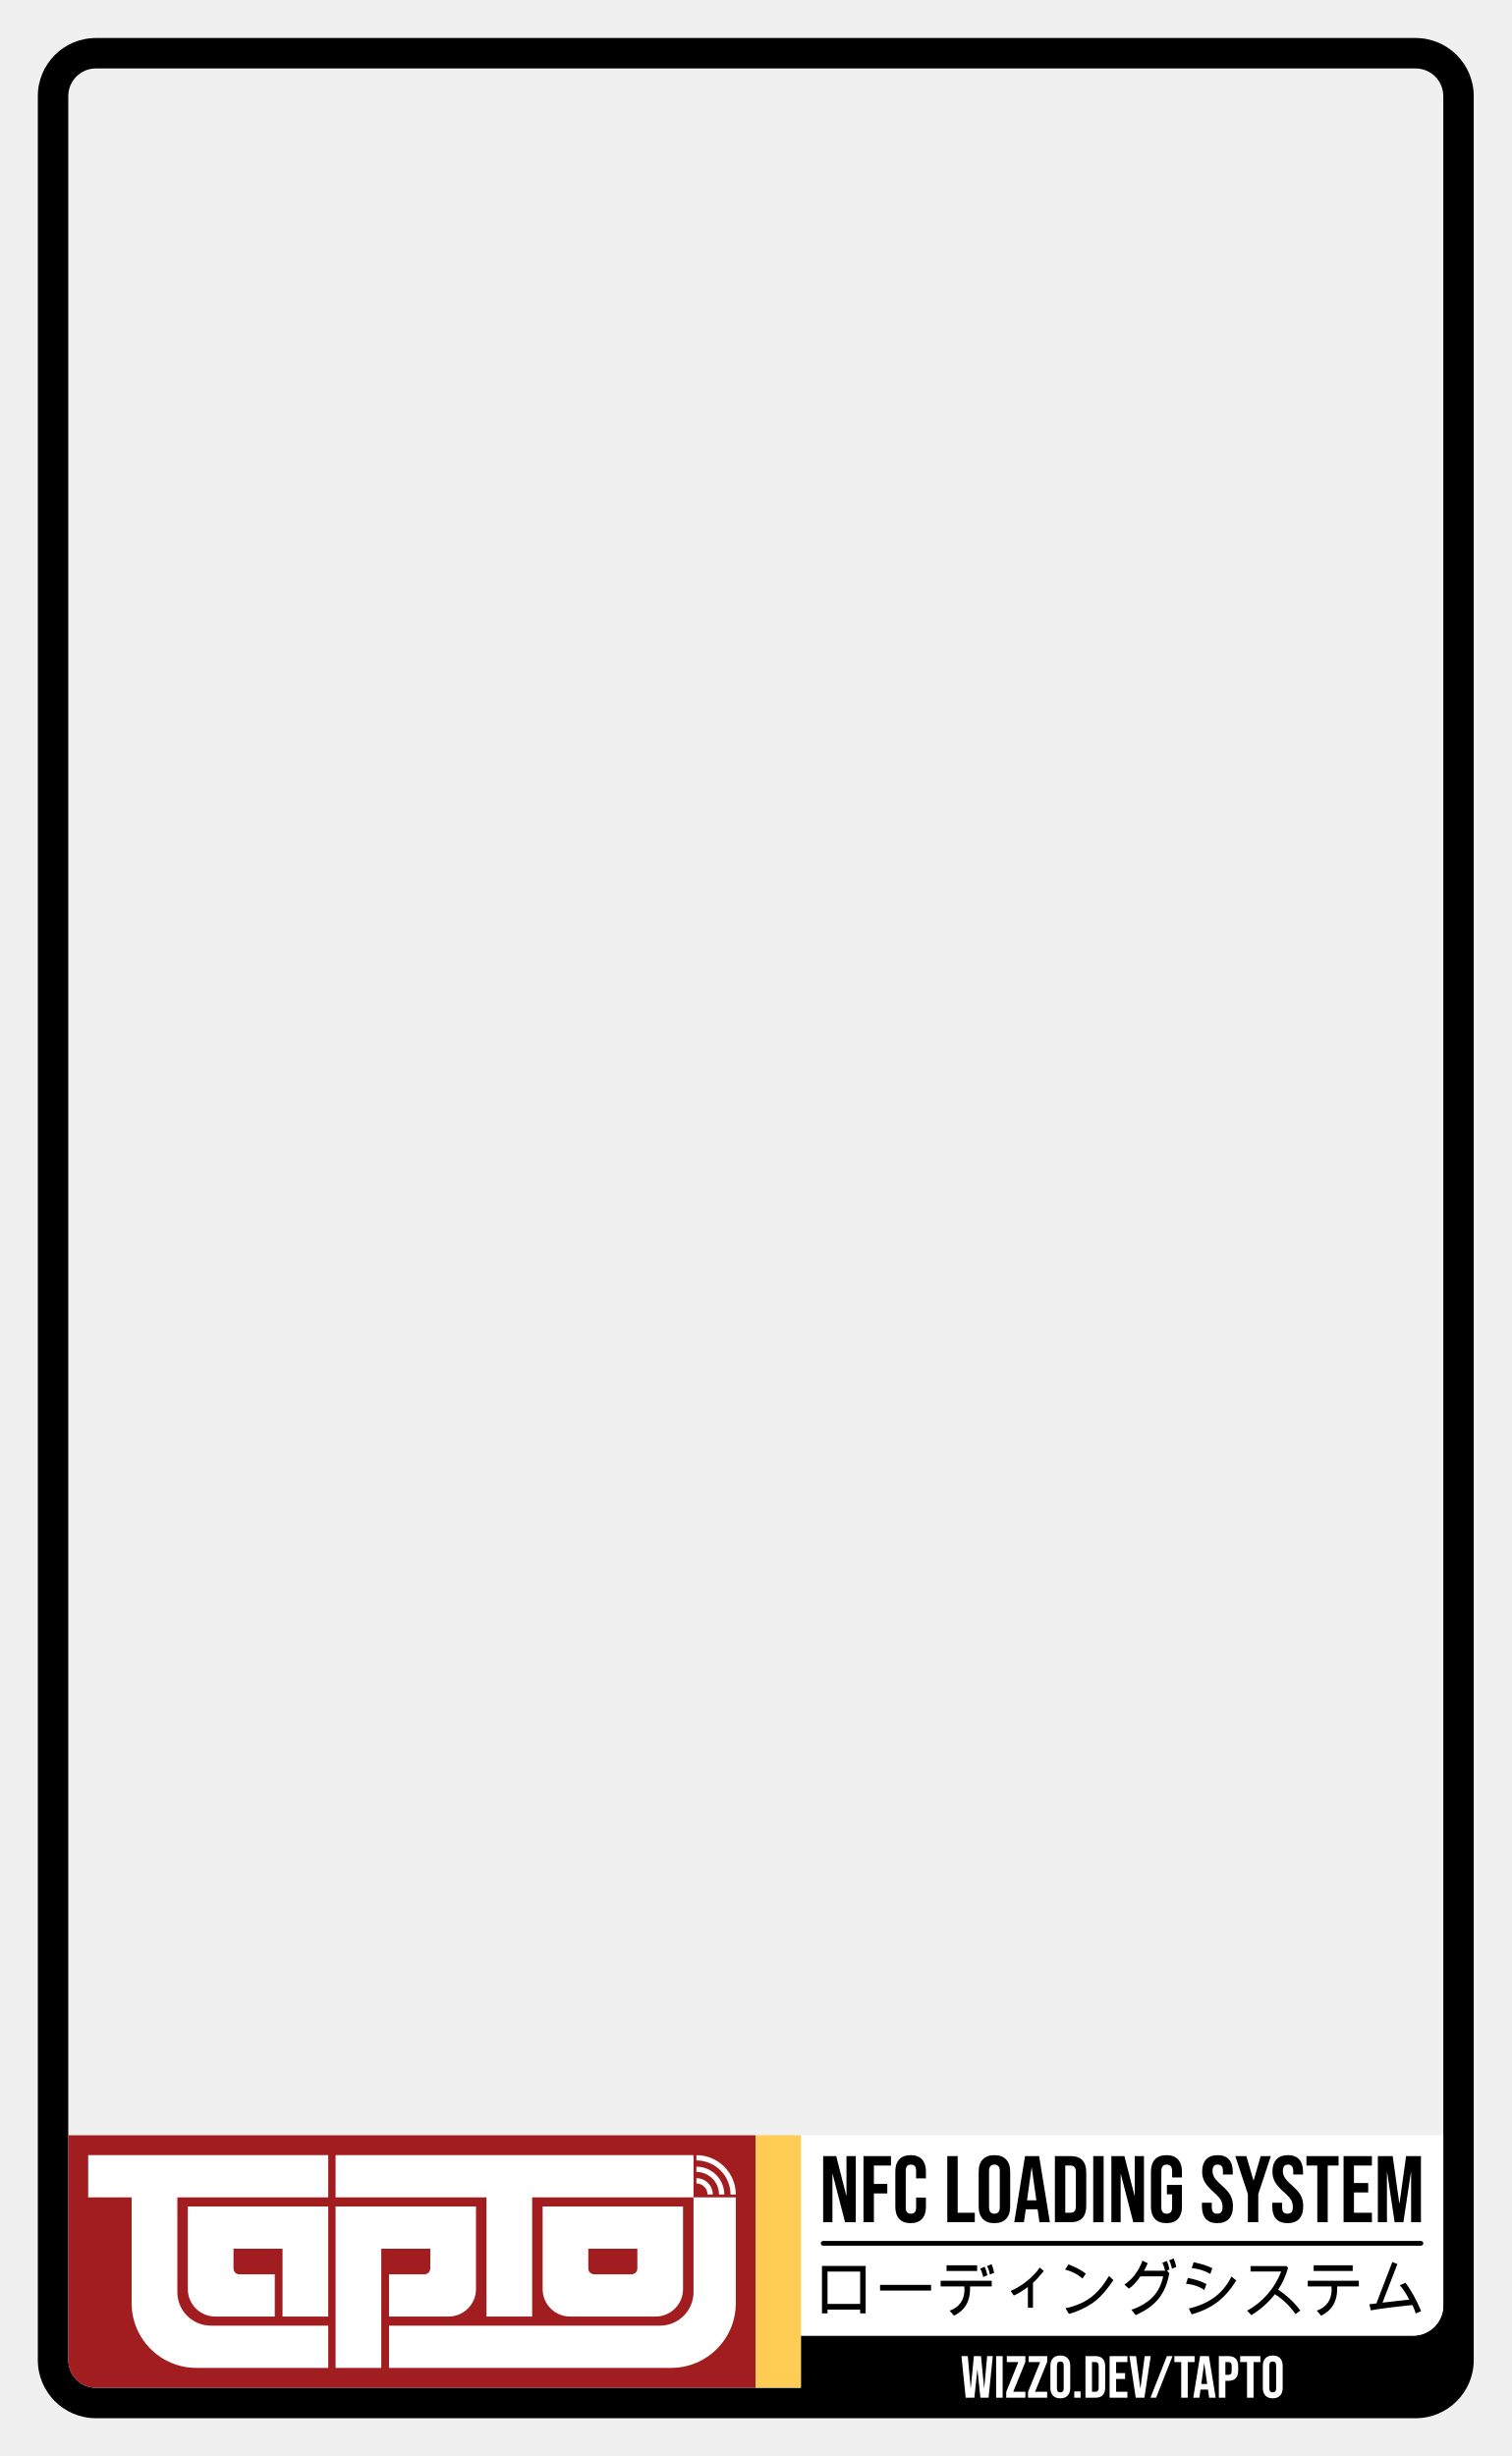
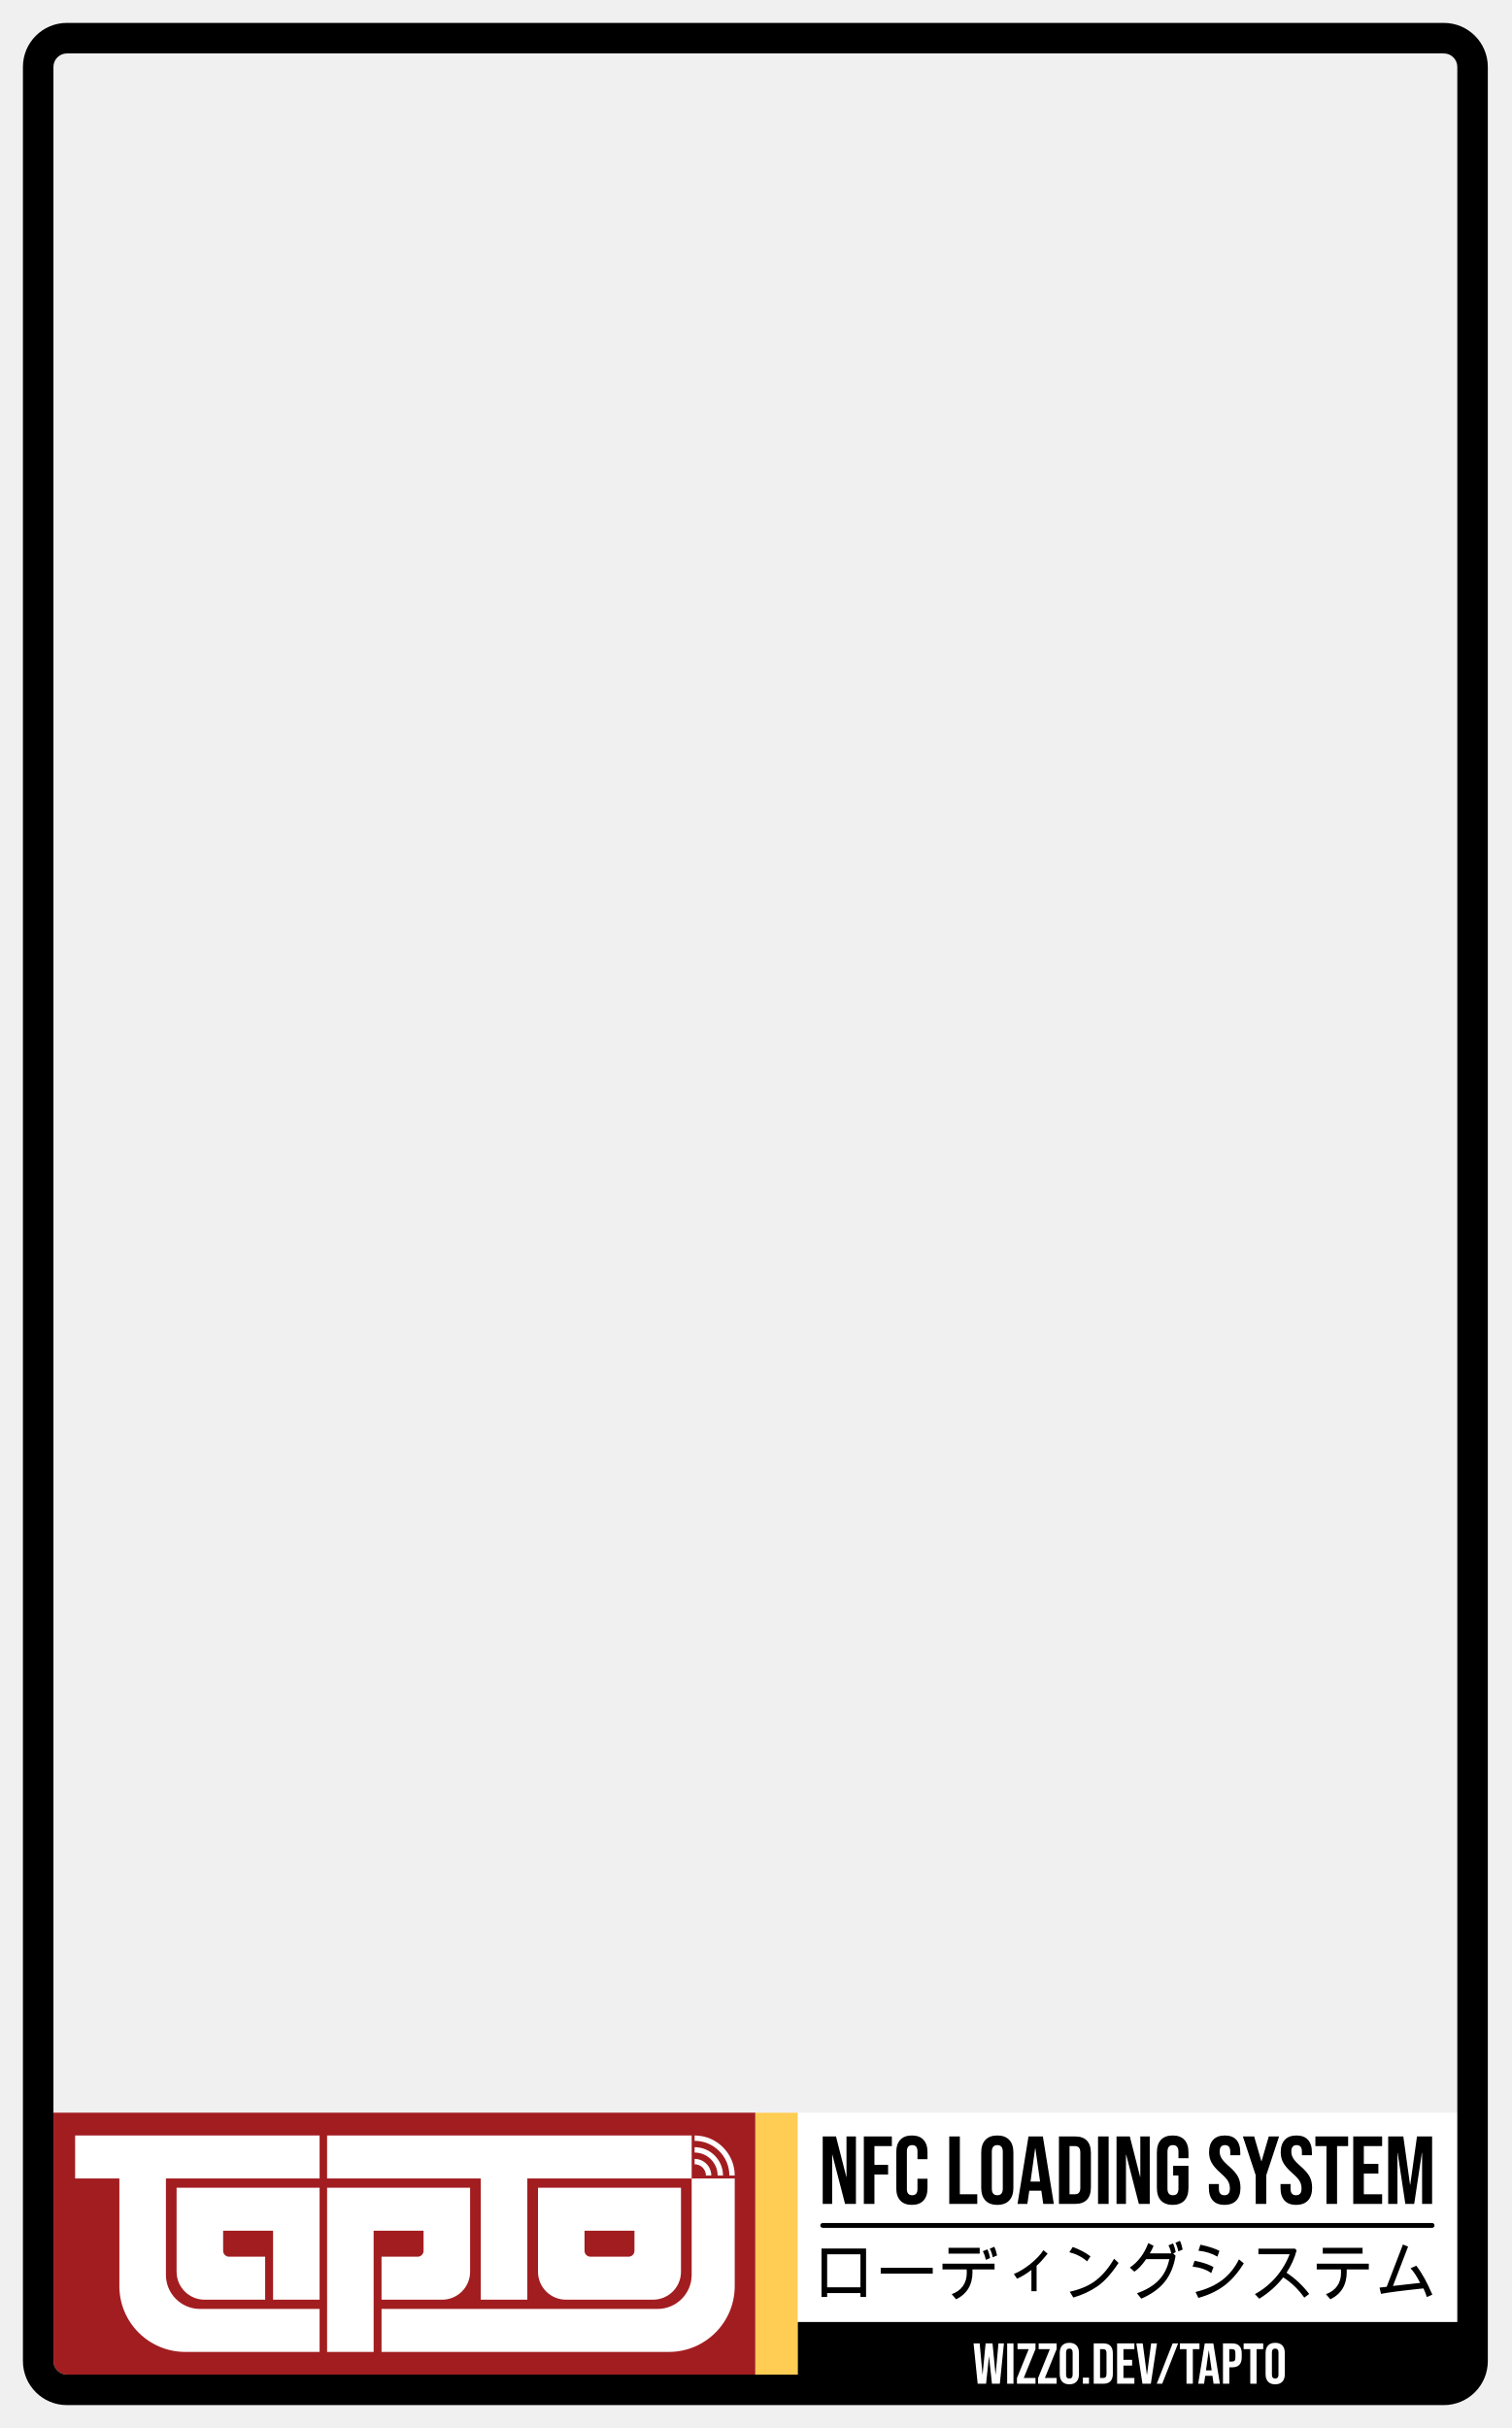
- <svg xmlns="http://www.w3.org/2000/svg" width="600" height="975" viewBox="0 0 600 975" version="1.1" xml:space="preserve" style="fill-rule:evenodd;clip-rule:evenodd;stroke-linejoin:round;stroke-miterlimit:2;">
-   <g id="Frame" transform="matrix(12.2417,0,0,0.694491,-3783.03,310.012)">
-     <path d="M356.817,-391.46L356.817,902.723C356.817,921.045 355.973,935.92 354.934,935.92L312.138,935.92C311.098,935.92 310.255,921.045 310.255,902.723L310.255,-391.46C310.255,-409.782 311.098,-424.657 312.138,-424.657L354.934,-424.657C355.973,-424.657 356.817,-409.782 356.817,-391.46ZM355.83,871.529L355.83,-391.46C355.83,-400.179 355.428,-407.258 354.934,-407.258L312.138,-407.258C311.643,-407.258 311.242,-400.179 311.242,-391.46L311.242,902.723C311.242,911.442 311.643,918.521 312.138,918.521L335,918.521L335,888.71L354.855,888.71C355.393,888.71 355.83,881.011 355.83,871.529Z" />
+ <svg xmlns="http://www.w3.org/2000/svg" width="619" height="994" viewBox="0 0 198.048 318.048" version="1.1" xml:space="preserve" style="clip-rule:evenodd;fill-rule:evenodd;stroke-linejoin:round;stroke-miterlimit:2" id="svg1">
+   <defs id="defs1" />
+   <g id="Background" transform="scale(0.32)">
+     <path id="Sticker-Rounded" d="m 618.45,24.756 v 944.388 c 0,13.663 -11.085,24.756 -24.738,24.756 H 24.738 C 11.085,993.9 0,982.807 0,969.144 V 24.756 C 0,11.093 11.085,0 24.738,0 h 568.974 c 13.653,0 24.738,11.093 24.738,24.756 z" style="fill:transparent" />
  </g>
-   <g id="Red-Band" transform="matrix(1,0,0,1.2121,-1.81899e-12,-29.4839)">
-     <path d="M27.1,797.821L27.1,723.664L300,723.664L300,806.37L38.055,806.37C32.204,806.37 27.417,802.583 27.1,797.821Z" style="fill:rgb(162,29,32);" />
-   </g>
-   <g id="White-Band" transform="matrix(12.1425,0,0,1.0185,-3749.8,-14.8984)">
-     <path d="M356,846.9L356,913.285C356,919.751 355.56,925 355.017,925L335,925L335,846.9L356,846.9Z" style="fill:white;" />
-   </g>
-   <g id="Logo" transform="matrix(0.124372,0,0,0.124297,-73.2547,656.578)">
-     <path d="M2802.55,1735.85L2287.5,1735.85L2287.5,2116.4L2141.68,2116.4L2141.68,1735.85L1660.1,1735.85L1660.1,1600.93L2802.55,1600.93L2802.55,1735.85ZM2802.55,1735.85L2937.47,1735.85L2937.47,2073.87C2937.47,2187.9 2845.02,2280.34 2730.99,2280.34L1830.71,2280.34L1830.71,2145.43L2695.54,2145.43C2754.64,2145.43 2802.55,2097.52 2802.55,2038.41L2802.55,1735.85ZM2811.76,1691.22L2811.76,1674.41C2840.56,1674.41 2863.99,1697.84 2863.99,1726.64L2847.18,1726.64C2847.18,1707.11 2831.29,1691.22 2811.76,1691.22ZM2883.92,1726.65C2883.92,1686.85 2851.55,1654.48 2811.76,1654.48L2811.76,1637.67C2860.82,1637.67 2900.73,1677.59 2900.73,1726.65L2883.92,1726.65ZM2920.66,1726.65C2920.66,1666.6 2871.8,1617.75 2811.76,1617.75L2811.76,1600.93C2881.07,1600.93 2937.47,1657.33 2937.47,1726.65L2920.66,1726.65ZM1636.61,1735.85L1155.02,1735.85L1155.02,2038.42C1155.02,2097.52 1202.93,2145.43 1262.03,2145.43L1636.61,2145.43L1636.61,2280.34L1215.67,2280.34C1101.64,2280.34 1009.2,2187.9 1009.2,2073.87L1009.2,1735.85L870.48,1735.85L870.48,1600.93L1636.61,1600.93L1636.61,1735.85ZM1188.48,1764.88L1636.61,1764.88L1636.61,2116.4L1490.79,2116.4L1490.79,1899.8L1334.3,1899.8L1334.3,1962.82C1334.3,1973.13 1342.65,1981.48 1352.96,1981.48L1465.99,1981.48L1465.99,2116.4L1276.24,2116.4C1227.77,2116.4 1188.48,2077.11 1188.48,2028.63L1188.48,1764.88ZM1660.1,1764.88L2108.23,1764.88L2108.23,2028.63C2108.23,2077.11 2068.93,2116.4 2020.46,2116.4L1830.71,2116.4L1830.71,1981.48L1943.74,1981.48C1954.05,1981.48 1962.41,1973.13 1962.41,1962.82L1962.41,1899.8L1805.92,1899.8L1805.92,2280.34L1660.1,2280.34L1660.1,1764.88ZM2769.09,1764.88L2769.09,2028.63C2769.09,2077.11 2729.8,2116.4 2681.33,2116.4L2408.73,2116.4C2360.26,2116.4 2320.96,2077.11 2320.96,2028.63L2320.96,1764.88L2769.09,1764.88ZM2623.27,1899.8L2466.78,1899.8L2466.78,1962.82C2466.78,1973.13 2475.14,1981.48 2485.45,1981.48L2604.61,1981.48C2614.92,1981.48 2623.27,1973.13 2623.27,1962.82L2623.27,1899.8Z" style="fill:white;" />
-   </g>
-   <g id="URL" transform="matrix(0.879269,0,0,0.879185,-314.272,392.729)">
-     <path d="M791.496,617.185L794.341,617.185L795.655,631.622L795.709,631.622L797.105,617.185L800.325,617.185L801.72,631.622L801.774,631.622L803.089,617.185L805.638,617.185L803.733,635.97L800.056,635.97L798.715,623.303L798.661,623.303L797.319,635.97L793.401,635.97L791.496,617.185ZM807.141,617.185L810.093,617.185L810.093,635.97L807.141,635.97L807.141,617.185ZM811.703,633.34L817.177,619.868L811.971,619.868L811.971,617.185L820.344,617.185L820.344,619.815L814.87,633.286L820.344,633.286L820.344,635.97L811.703,635.97L811.703,633.34ZM821.552,633.34L827.026,619.868L821.82,619.868L821.82,617.185L830.192,617.185L830.192,619.815L824.718,633.286L830.192,633.286L830.192,635.97L821.552,635.97L821.552,633.34ZM836.123,636.238C834.674,636.238 833.565,635.826 832.796,635.003C832.026,634.181 831.642,633.018 831.642,631.515L831.642,621.639C831.642,620.137 832.026,618.974 832.796,618.151C833.565,617.328 834.674,616.916 836.123,616.916C837.572,616.916 838.681,617.328 839.451,618.151C840.22,618.974 840.605,620.137 840.605,621.639L840.605,631.515C840.605,633.018 840.22,634.181 839.451,635.003C838.681,635.826 837.572,636.238 836.123,636.238ZM836.123,633.554C837.143,633.554 837.653,632.937 837.653,631.703L837.653,621.452C837.653,620.217 837.143,619.6 836.123,619.6C835.103,619.6 834.593,620.217 834.593,621.452L834.593,631.703C834.593,632.937 835.103,633.554 836.123,633.554ZM842.429,633.125L845.274,633.125L845.274,635.97L842.429,635.97L842.429,633.125ZM847.474,617.185L851.983,617.185C853.45,617.185 854.55,617.578 855.283,618.366C856.017,619.153 856.384,620.307 856.384,621.827L856.384,631.327C856.384,632.848 856.017,634.002 855.283,634.789C854.55,635.576 853.45,635.97 851.983,635.97L847.474,635.97L847.474,617.185ZM851.929,633.286C852.412,633.286 852.783,633.143 853.043,632.857C853.302,632.57 853.432,632.105 853.432,631.461L853.432,621.693C853.432,621.049 853.302,620.584 853.043,620.298C852.783,620.011 852.412,619.868 851.929,619.868L850.426,619.868L850.426,633.286L851.929,633.286ZM858.37,617.185L866.42,617.185L866.42,619.868L861.321,619.868L861.321,624.833L865.374,624.833L865.374,627.516L861.321,627.516L861.321,633.286L866.42,633.286L866.42,635.97L858.37,635.97L858.37,617.185ZM867.332,617.185L870.311,617.185L872.243,631.756L872.297,631.756L874.229,617.185L876.94,617.185L874.095,635.97L870.177,635.97L867.332,617.185ZM884.239,617.185L886.788,617.185L879.382,635.97L876.832,635.97L884.239,617.185ZM890.706,619.868L887.62,619.868L887.62,617.185L896.744,617.185L896.744,619.868L893.658,619.868L893.658,635.97L890.706,635.97L890.706,619.868ZM899.213,617.185L903.211,617.185L906.27,635.97L903.319,635.97L902.782,632.239L902.782,632.293L899.427,632.293L898.891,635.97L896.154,635.97L899.213,617.185ZM902.433,629.744L901.118,620.459L901.064,620.459L899.776,629.744L902.433,629.744ZM907.693,617.185L912.04,617.185C913.507,617.185 914.607,617.578 915.341,618.366C916.074,619.153 916.441,620.307 916.441,621.827L916.441,623.679C916.441,625.2 916.074,626.354 915.341,627.141C914.607,627.928 913.507,628.321 912.04,628.321L910.645,628.321L910.645,635.97L907.693,635.97L907.693,617.185ZM912.04,625.638C912.523,625.638 912.885,625.504 913.127,625.235C913.368,624.967 913.489,624.511 913.489,623.867L913.489,621.639C913.489,620.995 913.368,620.539 913.127,620.271C912.885,620.003 912.523,619.868 912.04,619.868L910.645,619.868L910.645,625.638L912.04,625.638ZM920.413,619.868L917.327,619.868L917.327,617.185L926.451,617.185L926.451,619.868L923.365,619.868L923.365,635.97L920.413,635.97L920.413,619.868ZM932.032,636.238C930.583,636.238 929.474,635.826 928.705,635.003C927.935,634.181 927.551,633.018 927.551,631.515L927.551,621.639C927.551,620.137 927.935,618.974 928.705,618.151C929.474,617.328 930.583,616.916 932.032,616.916C933.481,616.916 934.591,617.328 935.36,618.151C936.129,618.974 936.514,620.137 936.514,621.639L936.514,631.515C936.514,633.018 936.129,634.181 935.36,635.003C934.591,635.826 933.481,636.238 932.032,636.238ZM932.032,633.554C933.052,633.554 933.562,632.937 933.562,631.703L933.562,621.452C933.562,620.217 933.052,619.6 932.032,619.6C931.013,619.6 930.503,620.217 930.503,621.452L930.503,631.703C930.503,632.937 931.013,633.554 932.032,633.554Z" style="fill:white;" />
-   </g>
-   <g id="NFC-Loading-System" transform="matrix(1,0,0,0.999904,-689.787,627.149)">
-     <path d="M1033.43,291.264L1031.24,291.264L1031.24,289.763L1018.28,289.763L1018.28,291.264L1016.08,291.264L1016.08,272.416L1033.43,272.416L1033.43,291.264ZM1031.24,287.517L1031.24,274.663L1018.28,274.663L1018.28,287.517L1031.24,287.517ZM1059.39,282.194L1039.14,282.194L1039.14,279.936L1059.39,279.936L1059.39,282.194ZM1084.44,275.114L1082.76,275.847C1082.47,274.463 1082.08,273.344 1081.6,272.49L1083.36,271.745C1083.81,272.657 1084.17,273.78 1084.44,275.114ZM1077.68,274.418L1065.54,274.418L1065.54,272.16L1077.68,272.16L1077.68,274.418ZM1081.74,276.115L1080.07,276.835C1079.77,275.46 1079.38,274.345 1078.9,273.491L1080.67,272.746C1081.12,273.658 1081.48,274.781 1081.74,276.115ZM1083.47,280.571L1074.85,280.571C1074.86,280.766 1074.87,281.1 1074.87,281.572C1074.87,286.544 1072.75,290.084 1068.5,292.192L1066.78,290.19C1068.71,289.49 1070.17,288.428 1071.17,287.004C1072.16,285.58 1072.65,283.867 1072.65,281.865C1072.65,281.279 1072.64,280.847 1072.61,280.571L1063.19,280.571L1063.19,278.312L1083.47,278.312L1083.47,280.571ZM1104.13,274.443C1102.32,276.673 1100.89,278.231 1099.84,279.118L1099.84,289.018L1097.82,289.018L1097.82,280.766C1095.88,282.255 1094.02,283.391 1092.23,284.172L1090.99,282.341C1093.12,281.478 1095.27,280.166 1097.46,278.404C1099.64,276.642 1101.33,274.862 1102.51,273.063L1104.13,274.443ZM1120.82,275.468L1119.51,277.421C1117.55,275.721 1115.24,274.536 1112.59,273.869L1113.93,271.818C1116.73,272.86 1119.02,274.077 1120.82,275.468ZM1131.75,278.02C1128.96,282.259 1126.19,285.315 1123.45,287.187C1120.71,289.059 1117.6,290.495 1114.14,291.496L1112.75,289.238C1117.08,288.277 1120.56,286.743 1123.18,284.636C1125.79,282.528 1128.07,279.781 1130.01,276.396L1131.75,278.02ZM1156.72,272.819L1155.04,273.54C1154.74,272.156 1154.36,271.041 1153.88,270.195L1155.65,269.438C1156.1,270.349 1156.45,271.477 1156.72,272.819ZM1154.02,273.82L1153.03,274.321L1153.95,275.261C1153.3,279.297 1151.9,282.66 1149.75,285.35C1147.61,288.039 1144.56,290.235 1140.59,291.936L1138.91,289.836C1142.53,288.575 1145.36,286.876 1147.41,284.739C1149.46,282.603 1150.83,279.879 1151.52,276.567L1142.48,276.567C1140.94,278.821 1139.42,280.445 1137.92,281.437L1136.15,279.838C1139.41,277.617 1141.8,274.443 1143.31,270.317L1145.4,271.367C1144.94,272.457 1144.45,273.442 1143.92,274.321L1152.3,274.321C1152,273.027 1151.62,271.985 1151.18,271.196L1152.96,270.439C1153.41,271.35 1153.76,272.478 1154.02,273.82ZM1171.03,273.32L1170.25,275.59C1168.13,274.337 1165.67,273.564 1162.86,273.271L1163.64,270.939C1166.76,271.607 1169.22,272.4 1171.03,273.32ZM1180.52,278.19C1178.28,281.844 1175.76,284.727 1172.96,286.839C1170.16,288.951 1166.79,290.552 1162.84,291.643L1161.72,289.335C1165.84,288.351 1169.27,286.827 1172.02,284.764C1174.77,282.701 1176.97,279.993 1178.63,276.64L1180.52,278.19ZM1168.72,279.619L1167.86,281.987C1166,280.644 1163.57,279.802 1160.58,279.46L1161.37,277.189C1164.36,277.767 1166.81,278.577 1168.72,279.619ZM1205.98,290.117L1204.08,291.545C1201.74,288.257 1199.01,285.624 1195.88,283.647C1193.34,286.918 1190.23,289.689 1186.54,291.96L1184.85,290.166C1187.91,288.513 1190.6,286.353 1192.93,283.684C1195.26,281.014 1197.07,277.999 1198.38,274.638L1186.21,274.638L1186.21,272.49L1200.44,272.465L1201.1,273.161C1200.21,276.359 1198.9,279.252 1197.16,281.84C1200.53,284.054 1203.47,286.813 1205.98,290.117ZM1226.77,274.418L1211.27,274.418L1211.27,272.16L1226.77,272.16L1226.77,274.418ZM1229.2,280.571L1220.58,280.571C1220.6,280.766 1220.6,281.1 1220.6,281.572C1220.6,286.544 1218.48,290.084 1214.24,292.192L1212.52,290.19C1214.44,289.49 1215.9,288.428 1216.9,287.004C1217.89,285.58 1218.39,283.867 1218.39,281.865C1218.39,281.279 1218.37,280.847 1218.34,280.571L1208.92,280.571L1208.92,278.312L1229.2,278.312L1229.2,280.571ZM1253.94,290.385L1251.78,291.313C1251.49,290.271 1251.06,289.148 1250.48,287.944C1242.32,288.79 1236.81,289.498 1233.96,290.068L1233.38,287.639L1236.16,287.321L1242.49,270.866L1244.5,271.672L1238.6,286.992L1249.21,285.795C1247.86,283.191 1246.6,281.299 1245.45,280.119L1247.7,279.118C1249.87,281.918 1251.95,285.673 1253.94,290.385ZM1016.55,264.378C1016.03,264.378 1015.61,263.958 1015.61,263.441C1015.61,262.924 1016.03,262.503 1016.55,262.503L1253.85,262.503C1254.37,262.503 1254.79,262.924 1254.79,263.441C1254.79,263.958 1254.37,264.378 1253.85,264.378L1016.55,264.378ZM1016.55,228.816L1021.73,228.816L1025.74,244.528L1025.81,244.528L1025.81,228.816L1029.49,228.816L1029.49,255.066L1025.25,255.066L1020.3,235.903L1020.23,235.903L1020.23,255.066L1016.55,255.066L1016.55,228.816ZM1032.56,228.816L1043.47,228.816L1043.47,232.566L1036.69,232.566L1036.69,239.878L1042.01,239.878L1042.01,243.628L1036.69,243.628L1036.69,255.066L1032.56,255.066L1032.56,228.816ZM1051.28,255.441C1049.3,255.441 1047.79,254.878 1046.76,253.753C1045.72,252.628 1045.2,251.041 1045.2,248.991L1045.2,234.891C1045.2,232.841 1045.72,231.253 1046.76,230.128C1047.79,229.003 1049.3,228.441 1051.28,228.441C1053.25,228.441 1054.76,229.003 1055.79,230.128C1056.83,231.253 1057.35,232.841 1057.35,234.891L1057.35,237.666L1053.45,237.666L1053.45,234.628C1053.45,233.003 1052.76,232.191 1051.39,232.191C1050.01,232.191 1049.33,233.003 1049.33,234.628L1049.33,249.291C1049.33,250.891 1050.01,251.691 1051.39,251.691C1052.76,251.691 1053.45,250.891 1053.45,249.291L1053.45,245.278L1057.35,245.278L1057.35,248.991C1057.35,251.041 1056.83,252.628 1055.79,253.753C1054.76,254.878 1053.25,255.441 1051.28,255.441ZM1065.83,228.816L1069.95,228.816L1069.95,251.316L1076.74,251.316L1076.74,255.066L1065.83,255.066L1065.83,228.816ZM1084.54,255.441C1082.51,255.441 1080.96,254.866 1079.89,253.716C1078.81,252.566 1078.28,250.941 1078.28,248.841L1078.28,235.041C1078.28,232.941 1078.81,231.316 1079.89,230.166C1080.96,229.016 1082.51,228.441 1084.54,228.441C1086.56,228.441 1088.11,229.016 1089.19,230.166C1090.26,231.316 1090.8,232.941 1090.8,235.041L1090.8,248.841C1090.8,250.941 1090.26,252.566 1089.19,253.716C1088.11,254.866 1086.56,255.441 1084.54,255.441ZM1084.54,251.691C1085.96,251.691 1086.67,250.828 1086.67,249.103L1086.67,234.778C1086.67,233.053 1085.96,232.191 1084.54,232.191C1083.11,232.191 1082.4,233.053 1082.4,234.778L1082.4,249.103C1082.4,250.828 1083.11,251.691 1084.54,251.691ZM1096.69,228.816L1102.28,228.816L1106.55,255.066L1102.42,255.066L1101.67,249.853L1101.67,249.928L1096.99,249.928L1096.24,255.066L1092.41,255.066L1096.69,228.816ZM1101.19,246.366L1099.35,233.391L1099.28,233.391L1097.48,246.366L1101.19,246.366ZM1108.54,228.816L1114.84,228.816C1116.89,228.816 1118.42,229.366 1119.45,230.466C1120.48,231.566 1120.99,233.178 1120.99,235.303L1120.99,248.578C1120.99,250.703 1120.48,252.316 1119.45,253.416C1118.42,254.516 1116.89,255.066 1114.84,255.066L1108.54,255.066L1108.54,228.816ZM1114.76,251.316C1115.44,251.316 1115.96,251.116 1116.32,250.716C1116.68,250.316 1116.86,249.666 1116.86,248.766L1116.86,235.116C1116.86,234.216 1116.68,233.566 1116.32,233.166C1115.96,232.766 1115.44,232.566 1114.76,232.566L1112.66,232.566L1112.66,251.316L1114.76,251.316ZM1123.76,228.816L1127.89,228.816L1127.89,255.066L1123.76,255.066L1123.76,228.816ZM1130.96,228.816L1136.14,228.816L1140.15,244.528L1140.23,244.528L1140.23,228.816L1143.9,228.816L1143.9,255.066L1139.66,255.066L1134.71,235.903L1134.64,235.903L1134.64,255.066L1130.96,255.066L1130.96,228.816ZM1152.83,255.441C1150.83,255.441 1149.3,254.872 1148.25,253.735C1147.2,252.597 1146.67,250.966 1146.67,248.841L1146.67,235.041C1146.67,232.916 1147.2,231.285 1148.25,230.147C1149.3,229.01 1150.83,228.441 1152.83,228.441C1154.83,228.441 1156.35,229.01 1157.4,230.147C1158.45,231.285 1158.98,232.916 1158.98,235.041L1158.98,237.291L1155.08,237.291L1155.08,234.778C1155.08,233.053 1154.36,232.191 1152.94,232.191C1151.51,232.191 1150.8,233.053 1150.8,234.778L1150.8,249.141C1150.8,250.841 1151.51,251.691 1152.94,251.691C1154.36,251.691 1155.08,250.841 1155.08,249.141L1155.08,244.003L1153.01,244.003L1153.01,240.253L1158.98,240.253L1158.98,248.841C1158.98,250.966 1158.45,252.597 1157.4,253.735C1156.35,254.872 1154.83,255.441 1152.83,255.441ZM1173,255.441C1171,255.441 1169.49,254.872 1168.46,253.735C1167.44,252.597 1166.92,250.966 1166.92,248.841L1166.92,247.341L1170.83,247.341L1170.83,249.141C1170.83,250.841 1171.54,251.691 1172.96,251.691C1173.66,251.691 1174.19,251.485 1174.56,251.072C1174.92,250.66 1175.1,249.991 1175.1,249.066C1175.1,247.966 1174.85,246.997 1174.35,246.16C1173.85,245.322 1172.92,244.316 1171.58,243.141C1169.88,241.641 1168.69,240.285 1168.01,239.072C1167.34,237.86 1167,236.491 1167,234.966C1167,232.891 1167.53,231.285 1168.58,230.147C1169.62,229.01 1171.15,228.441 1173.15,228.441C1175.12,228.441 1176.62,229.01 1177.63,230.147C1178.64,231.285 1179.15,232.916 1179.15,235.041L1179.15,236.128L1175.25,236.128L1175.25,234.778C1175.25,233.878 1175.08,233.222 1174.73,232.81C1174.38,232.397 1173.86,232.191 1173.19,232.191C1171.81,232.191 1171.12,233.028 1171.12,234.703C1171.12,235.653 1171.38,236.541 1171.89,237.366C1172.41,238.191 1173.34,239.191 1174.69,240.366C1176.41,241.866 1177.6,243.228 1178.25,244.453C1178.9,245.678 1179.23,247.116 1179.23,248.766C1179.23,250.916 1178.69,252.566 1177.63,253.716C1176.57,254.866 1175.03,255.441 1173,255.441ZM1185.15,243.891L1180.16,228.816L1184.55,228.816L1187.36,238.453L1187.44,238.453L1190.25,228.816L1194.26,228.816L1189.28,243.891L1189.28,255.066L1185.15,255.066L1185.15,243.891ZM1200.9,255.441C1198.9,255.441 1197.39,254.872 1196.36,253.735C1195.34,252.597 1194.83,250.966 1194.83,248.841L1194.83,247.341L1198.73,247.341L1198.73,249.141C1198.73,250.841 1199.44,251.691 1200.86,251.691C1201.56,251.691 1202.09,251.485 1202.46,251.072C1202.82,250.66 1203,249.991 1203,249.066C1203,247.966 1202.75,246.997 1202.25,246.16C1201.75,245.322 1200.83,244.316 1199.48,243.141C1197.78,241.641 1196.59,240.285 1195.91,239.072C1195.24,237.86 1194.9,236.491 1194.9,234.966C1194.9,232.891 1195.42,231.285 1196.48,230.147C1197.53,229.01 1199.05,228.441 1201.05,228.441C1203.03,228.441 1204.52,229.01 1205.53,230.147C1206.54,231.285 1207.05,232.916 1207.05,235.041L1207.05,236.128L1203.15,236.128L1203.15,234.778C1203.15,233.878 1202.98,233.222 1202.62,232.81C1202.28,232.397 1201.76,232.191 1201.09,232.191C1199.71,232.191 1199.03,233.028 1199.03,234.703C1199.03,235.653 1199.28,236.541 1199.79,237.366C1200.31,238.191 1201.24,239.191 1202.59,240.366C1204.31,241.866 1205.5,243.228 1206.15,244.453C1206.8,245.678 1207.12,247.116 1207.12,248.766C1207.12,250.916 1206.59,252.566 1205.53,253.716C1204.47,254.866 1202.92,255.441 1200.9,255.441ZM1212.71,232.566L1208.4,232.566L1208.4,228.816L1221.15,228.816L1221.15,232.566L1216.84,232.566L1216.84,255.066L1212.71,255.066L1212.71,232.566ZM1223.14,228.816L1234.39,228.816L1234.39,232.566L1227.26,232.566L1227.26,239.503L1232.92,239.503L1232.92,243.253L1227.26,243.253L1227.26,251.316L1234.39,251.316L1234.39,255.066L1223.14,255.066L1223.14,228.816ZM1236.75,228.816L1242.64,228.816L1245.26,247.603L1245.34,247.603L1247.96,228.816L1253.85,228.816L1253.85,255.066L1249.95,255.066L1249.95,235.191L1249.88,235.191L1246.88,255.066L1243.42,255.066L1240.42,235.191L1240.35,235.191L1240.35,255.066L1236.75,255.066L1236.75,228.816Z" />
-   </g>
-   <g id="Gold-Band" transform="matrix(0.853571,0,0,1.28359,14.0536,-239.405)">
-     <rect x="335" y="846.9" width="21" height="78.1" style="fill:rgb(255,204,84);" />
+   <g id="Frame" transform="scale(0.32)">
+     <path id="Red-Band" d="m 21.859,864.825 h 287.366 v 107.2 H 27.343 c -3.027,0 -5.484,-2.467 -5.484,-5.506 z" style="fill:#a21d20" />
+     <rect id="rect1" x="326.514" y="864.825" width="270.078" height="85.698" style="fill:#ffffff" />
+     <path id="Frame1" d="m 609.082,27.38 v 939.14 c 0,9.937 -8.062,18.005 -17.991,18.005 H 27.359 c -9.929,0 -17.991,-8.068 -17.991,-18.005 V 27.38 c 0,-9.937 8.062,-18.005 17.991,-18.005 h 563.732 c 9.929,0 17.991,8.068 17.991,18.005 z M 596.591,950.523 V 27.379 c 0,-3.038 -2.464,-5.504 -5.5,-5.504 H 27.359 c -3.036,0 -5.5,2.466 -5.5,5.505 v 939.14 c 0,3.039 2.464,5.505 5.5,5.505 h 299.155 v -21.502 z" />
+     <path id="NFC-Loading-System" d="m 354.543,940.247 h -2.306 v -1.579 h -13.628 v 1.579 h -2.307 V 920.42 h 18.241 z m -2.306,-3.942 v -13.523 h -13.628 v 13.523 z m 29.6,-5.599 h -21.296 v -2.376 h 21.296 z m 26.333,-7.448 -1.77,0.77 c -0.307,-1.455 -0.715,-2.632 -1.222,-3.531 l 1.858,-0.784 c 0.474,0.959 0.852,2.141 1.134,3.545 z m -7.107,-0.732 h -12.767 v -2.376 h 12.767 z m 4.265,1.785 -1.758,0.757 c -0.316,-1.447 -0.723,-2.619 -1.223,-3.518 l 1.859,-0.784 c 0.474,0.959 0.847,2.141 1.122,3.545 z m 1.82,4.687 h -9.064 c 0.017,0.205 0.025,0.556 0.025,1.053 0,5.231 -2.232,8.955 -6.696,11.172 l -1.808,-2.106 c 2.028,-0.736 3.564,-1.853 4.607,-3.351 1.044,-1.499 1.565,-3.301 1.565,-5.407 0,-0.616 -0.017,-1.07 -0.05,-1.361 h -9.9 v -2.376 h 21.321 z m 21.72,-6.447 c -1.903,2.346 -3.407,3.986 -4.514,4.919 v 10.414 h -2.119 v -8.681 c -2.037,1.567 -3.994,2.761 -5.873,3.583 l -1.309,-1.926 c 2.237,-0.908 4.504,-2.288 6.802,-4.142 2.299,-1.853 4.066,-3.726 5.305,-5.618 z m 17.543,1.079 -1.371,2.055 c -2.061,-1.79 -4.488,-3.035 -7.281,-3.737 l 1.409,-2.158 c 2.942,1.096 5.357,2.376 7.243,3.84 z m 11.497,2.684 c -2.935,4.46 -5.844,7.675 -8.729,9.644 -2.884,1.969 -6.146,3.48 -9.787,4.533 l -1.459,-2.375 c 4.555,-1.011 8.209,-2.624 10.96,-4.842 2.752,-2.217 5.145,-5.107 7.181,-8.668 z m 26.246,-5.471 -1.759,0.758 c -0.316,-1.455 -0.722,-2.628 -1.221,-3.519 l 1.858,-0.796 c 0.473,0.959 0.847,2.145 1.122,3.557 z m -2.831,1.053 -1.047,0.527 0.973,0.989 c -0.69,4.246 -2.161,7.784 -4.415,10.613 -2.252,2.83 -5.465,5.139 -9.638,6.929 l -1.757,-2.209 c 3.798,-1.327 6.777,-3.114 8.933,-5.362 2.158,-2.247 3.597,-5.113 4.321,-8.597 h -9.501 c -1.621,2.371 -3.222,4.079 -4.801,5.124 l -1.857,-1.683 c 3.424,-2.337 5.934,-5.676 7.53,-10.016 l 2.195,1.104 c -0.482,1.147 -1.002,2.183 -1.558,3.108 h 8.814 c -0.323,-1.361 -0.718,-2.457 -1.184,-3.288 l 1.87,-0.796 c 0.474,0.959 0.848,2.145 1.122,3.557 z m 17.88,-0.526 -0.822,2.388 c -2.229,-1.318 -4.818,-2.131 -7.769,-2.439 l 0.824,-2.453 c 3.274,0.702 5.863,1.536 7.767,2.504 z m 9.975,5.124 c -2.353,3.844 -5,6.877 -7.942,9.098 -2.943,2.222 -6.493,3.906 -10.649,5.053 l -1.172,-2.427 c 4.331,-1.036 7.94,-2.639 10.829,-4.809 2.889,-2.17 5.206,-5.019 6.951,-8.546 z m -12.406,1.502 -0.898,2.492 c -1.961,-1.413 -4.513,-2.299 -7.655,-2.659 l 0.822,-2.388 c 3.151,0.608 5.727,1.459 7.731,2.555 z m 39.176,11.044 -1.995,1.503 c -2.46,-3.459 -5.336,-6.229 -8.628,-8.309 -2.668,3.442 -5.94,6.357 -9.813,8.745 l -1.783,-1.887 c 3.217,-1.738 6.049,-4.011 8.497,-6.819 2.448,-2.809 4.358,-5.98 5.73,-9.516 h -12.793 v -2.26 l 14.963,-0.026 0.685,0.732 c -0.931,3.364 -2.311,6.408 -4.14,9.13 3.549,2.329 6.642,5.231 9.277,8.707 z m 21.857,-16.514 h -16.296 v -2.376 h 16.296 z m 2.557,6.472 h -9.065 c 0.016,0.205 0.025,0.556 0.025,1.053 0,5.231 -2.232,8.955 -6.696,11.172 l -1.808,-2.106 c 2.028,-0.736 3.564,-1.853 4.607,-3.351 1.043,-1.499 1.565,-3.301 1.565,-5.407 0,-0.616 -0.016,-1.07 -0.05,-1.361 h -9.9 v -2.376 h 21.322 z m 26.009,10.325 -2.27,0.976 c -0.307,-1.096 -0.764,-2.278 -1.371,-3.545 -8.578,0.891 -14.368,1.636 -17.369,2.235 l -0.611,-2.556 2.93,-0.334 6.646,-17.31 2.12,0.847 -6.21,16.117 11.159,-1.259 c -1.421,-2.739 -2.738,-4.73 -3.952,-5.971 l 2.369,-1.053 c 2.278,2.945 4.464,6.896 6.559,11.853 z M 336.793,911.964 c -0.544,0 -0.986,-0.442 -0.986,-0.987 0,-0.544 0.442,-0.986 0.986,-0.986 h 249.482 c 0.543,0 0.985,0.442 0.985,0.986 0,0.545 -0.442,0.987 -0.985,0.987 z m 0,-37.412 h 5.44 l 4.219,16.529 h 0.079 v -16.529 h 3.863 v 27.615 h -4.455 l -5.204,-20.159 h -0.079 v 20.159 h -3.863 z m 16.834,0 H 365.1 v 3.945 h -7.136 v 7.693 h 5.599 v 3.945 h -5.599 v 12.032 h -4.337 z m 19.674,28.009 c -2.077,0 -3.661,-0.591 -4.751,-1.775 -1.091,-1.183 -1.637,-2.853 -1.637,-5.01 v -14.833 c 0,-2.157 0.546,-3.827 1.637,-5.01 1.09,-1.184 2.674,-1.776 4.751,-1.776 2.076,0 3.659,0.592 4.75,1.776 1.091,1.183 1.636,2.853 1.636,5.01 v 2.919 h -4.1 v -3.195 c 0,-1.71 -0.723,-2.565 -2.169,-2.565 -1.444,0 -2.168,0.855 -2.168,2.565 v 15.425 c 0,1.683 0.724,2.524 2.168,2.524 1.446,0 2.169,-0.841 2.169,-2.524 v -4.222 h 4.1 v 3.906 c 0,2.157 -0.545,3.827 -1.636,5.01 -1.091,1.184 -2.674,1.775 -4.75,1.775 z m 15.296,-28.009 h 4.337 v 23.67 h 7.136 v 3.945 h -11.473 z m 19.673,28.009 c -2.128,0 -3.758,-0.605 -4.888,-1.814 -1.13,-1.21 -1.695,-2.92 -1.695,-5.129 v -14.517 c 0,-2.21 0.565,-3.919 1.695,-5.129 1.13,-1.21 2.76,-1.815 4.888,-1.815 2.13,0 3.759,0.605 4.89,1.815 1.13,1.21 1.694,2.919 1.694,5.129 v 14.517 c 0,2.209 -0.564,3.919 -1.694,5.129 -1.131,1.209 -2.76,1.814 -4.89,1.814 z m 0,-3.945 c 1.499,0 2.248,-0.907 2.248,-2.722 v -15.07 c 0,-1.814 -0.749,-2.722 -2.248,-2.722 -1.498,0 -2.247,0.908 -2.247,2.722 v 15.07 c 0,1.815 0.749,2.722 2.247,2.722 z m 12.774,-24.064 h 5.875 l 4.494,27.615 h -4.337 l -0.788,-5.484 v 0.079 h -4.928 l -0.789,5.405 h -4.021 z m 4.731,18.463 -1.931,-13.65 h -0.079 l -1.893,13.65 z m 7.728,-18.463 h 6.623 c 2.155,0 3.771,0.579 4.849,1.736 1.078,1.157 1.616,2.853 1.616,5.089 v 13.965 c 0,2.236 -0.538,3.932 -1.616,5.089 -1.078,1.157 -2.694,1.736 -4.849,1.736 h -6.623 z m 6.544,23.67 c 0.71,0 1.255,-0.21 1.636,-0.631 0.382,-0.421 0.571,-1.105 0.571,-2.052 V 881.18 c 0,-0.947 -0.189,-1.631 -0.571,-2.052 -0.381,-0.421 -0.926,-0.631 -1.636,-0.631 h -2.207 v 19.725 z m 9.462,-23.67 h 4.337 v 27.615 h -4.337 z m 7.57,0 h 5.441 l 4.218,16.529 h 0.079 v -16.529 h 3.864 v 27.615 h -4.456 l -5.204,-20.159 h -0.078 v 20.159 h -3.864 z m 22.985,28.009 c -2.104,0 -3.706,-0.598 -4.811,-1.795 -1.103,-1.196 -1.655,-2.912 -1.655,-5.148 v -14.517 c 0,-2.236 0.552,-3.952 1.655,-5.149 1.105,-1.196 2.707,-1.795 4.811,-1.795 2.102,0 3.705,0.599 4.809,1.795 1.105,1.197 1.656,2.913 1.656,5.149 v 2.367 h -4.1 v -2.644 c 0,-1.814 -0.749,-2.722 -2.247,-2.722 -1.498,0 -2.248,0.908 -2.248,2.722 v 15.11 c 0,1.788 0.75,2.682 2.248,2.682 1.498,0 2.247,-0.894 2.247,-2.682 v -5.405 h -2.168 v -3.945 h 6.268 v 9.034 c 0,2.236 -0.551,3.952 -1.656,5.148 -1.104,1.197 -2.707,1.795 -4.809,1.795 z m 21.211,0 c -2.104,0 -3.694,-0.598 -4.771,-1.795 -1.078,-1.196 -1.617,-2.912 -1.617,-5.148 v -1.578 h 4.1 v 1.894 c 0,1.788 0.75,2.682 2.248,2.682 0.736,0 1.295,-0.217 1.675,-0.651 0.381,-0.433 0.572,-1.137 0.572,-2.11 0,-1.157 -0.263,-2.176 -0.789,-3.057 -0.525,-0.882 -1.497,-1.94 -2.917,-3.176 -1.787,-1.578 -3.035,-3.005 -3.746,-4.281 -0.709,-1.275 -1.064,-2.715 -1.064,-4.319 0,-2.183 0.552,-3.873 1.656,-5.07 1.104,-1.196 2.707,-1.795 4.809,-1.795 2.077,0 3.648,0.599 4.712,1.795 1.064,1.197 1.597,2.913 1.597,5.149 v 1.144 h -4.1 v -1.421 c 0,-0.946 -0.184,-1.637 -0.552,-2.071 -0.369,-0.434 -0.907,-0.651 -1.617,-0.651 -1.446,0 -2.168,0.881 -2.168,2.644 0,0.999 0.27,1.933 0.808,2.801 0.539,0.867 1.518,1.919 2.937,3.156 1.814,1.578 3.062,3.011 3.745,4.3 0.684,1.288 1.026,2.801 1.026,4.536 0,2.262 -0.559,3.998 -1.676,5.208 -1.117,1.209 -2.74,1.814 -4.868,1.814 z m 12.773,-12.15 -5.244,-15.859 h 4.613 l 2.957,10.139 h 0.078 l 2.957,-10.139 h 4.219 l -5.243,15.859 v 11.756 h -4.337 z m 16.558,12.15 c -2.102,0 -3.692,-0.598 -4.77,-1.795 -1.078,-1.196 -1.616,-2.912 -1.616,-5.148 v -1.578 h 4.1 v 1.894 c 0,1.788 0.749,2.682 2.247,2.682 0.736,0 1.294,-0.217 1.676,-0.651 0.381,-0.433 0.572,-1.137 0.572,-2.11 0,-1.157 -0.263,-2.176 -0.789,-3.057 -0.525,-0.882 -1.499,-1.94 -2.918,-3.176 -1.787,-1.578 -3.036,-3.005 -3.745,-4.281 -0.709,-1.275 -1.064,-2.715 -1.064,-4.319 0,-2.183 0.551,-3.873 1.656,-5.07 1.103,-1.196 2.707,-1.795 4.809,-1.795 2.077,0 3.647,0.599 4.712,1.795 1.064,1.197 1.596,2.913 1.596,5.149 v 1.144 h -4.101 v -1.421 c 0,-0.946 -0.183,-1.637 -0.551,-2.071 -0.368,-0.434 -0.906,-0.651 -1.616,-0.651 -1.446,0 -2.168,0.881 -2.168,2.644 0,0.999 0.268,1.933 0.807,2.801 0.54,0.867 1.518,1.919 2.938,3.156 1.814,1.578 3.062,3.011 3.745,4.3 0.684,1.288 1.025,2.801 1.025,4.536 0,2.262 -0.558,3.998 -1.675,5.208 -1.118,1.209 -2.74,1.814 -4.87,1.814 z m 12.419,-24.064 h -4.534 v -3.945 h 13.405 v 3.945 h -4.534 v 23.67 h -4.337 z m 10.96,-3.945 h 11.828 v 3.945 h -7.491 v 7.298 h 5.954 v 3.945 h -5.954 v 8.482 h 7.491 v 3.945 h -11.828 z m 14.312,0 h 6.189 l 2.76,19.764 h 0.079 l 2.76,-19.764 h 6.19 v 27.615 h -4.1 v -20.909 h -0.079 l -3.154,20.909 h -3.627 l -3.154,-20.909 h -0.079 v 20.909 h -3.785 z" />
+     <path id="TapTo-Logo" d="m 283.145,891.752 h -67.288 v 49.627 h -19.05 v -49.627 h -62.916 v -17.595 h 149.254 z m 0,0 h 17.626 v 44.08 c 0,14.871 -12.077,26.925 -26.975,26.925 H 156.18 v -17.593 h 112.985 c 7.721,0 13.98,-6.248 13.98,-13.956 z m 1.203,-5.82 v -2.192 c 3.764,0 6.824,3.055 6.824,6.811 h -2.196 c 0,-2.547 -2.076,-4.619 -4.628,-4.619 z m 9.427,4.62 c 0,-5.19 -4.229,-9.411 -9.427,-9.411 v -2.192 c 6.41,0 11.624,5.205 11.624,11.603 z m 4.801,0 c 0,-7.831 -6.383,-14.201 -14.228,-14.201 v -2.194 c 9.056,0 16.423,7.355 16.423,16.395 z m -167.754,1.2 H 67.906 v 39.457 c 0,7.707 6.259,13.955 13.979,13.955 h 48.937 v 17.593 H 75.829 c -14.897,0 -26.974,-12.054 -26.974,-26.925 v -44.08 H 30.732 v -17.595 h 100.09 z m -58.546,3.786 h 58.546 v 45.841 h -19.05 V 913.132 H 91.328 v 8.219 c 0,1.344 1.09,2.433 2.437,2.433 h 14.767 v 17.595 h -24.79 c -6.332,0 -11.466,-5.124 -11.466,-11.446 z m 61.615,0 h 58.546 v 34.395 c 0,6.322 -5.135,11.446 -11.467,11.446 h -24.79 v -17.595 h 14.767 c 1.347,0 2.439,-1.089 2.439,-2.433 v -8.219 h -20.444 v 49.625 h -19.051 z m 144.883,0 v 34.395 c 0,6.322 -5.133,11.446 -11.465,11.446 h -35.613 c -6.333,0 -11.467,-5.124 -11.467,-11.446 v -34.395 z m -19.051,17.594 h -20.444 v 8.219 c 0,1.344 1.092,2.433 2.439,2.433 h 15.568 c 1.347,0 2.437,-1.089 2.437,-2.433 z" style="fill:#ffffff" />
+     <path id="path1" d="m 398.556,959.267 h 2.5 l 1.156,12.693 h 0.047 l 1.226,-12.693 h 2.829 l 1.226,12.693 h 0.048 l 1.155,-12.693 h 2.239 l -1.674,16.515 h -3.23 L 404.9,964.646 h -0.048 l -1.179,11.136 h -3.442 z m 13.747,0 h 2.593 v 16.515 h -2.593 z m 4.008,14.203 4.81,-11.844 h -4.574 v -2.359 h 7.357 v 2.312 l -4.811,11.843 h 4.811 v 2.36 h -7.593 z m 8.653,0 4.811,-11.844 H 425.2 v -2.359 h 7.356 v 2.312 l -4.809,11.843 h 4.809 v 2.36 h -7.592 z m 12.804,2.548 c -1.273,0 -2.249,-0.362 -2.924,-1.086 -0.677,-0.723 -1.014,-1.746 -1.014,-3.067 v -8.682 c 0,-1.321 0.337,-2.344 1.014,-3.067 0.675,-0.724 1.651,-1.085 2.924,-1.085 1.273,0 2.247,0.361 2.924,1.085 0.675,0.723 1.013,1.746 1.013,3.067 v 8.682 c 0,1.321 -0.338,2.344 -1.013,3.067 -0.677,0.724 -1.651,1.086 -2.924,1.086 z m 0,-2.36 c 0.895,0 1.344,-0.542 1.344,-1.628 v -9.012 c 0,-1.085 -0.449,-1.628 -1.344,-1.628 -0.897,0 -1.344,0.543 -1.344,1.628 v 9.012 c 0,1.086 0.447,1.628 1.344,1.628 z m 5.541,-0.377 h 2.499 v 2.501 h -2.499 z m 4.432,-14.014 h 3.962 c 1.288,0 2.255,0.346 2.899,1.038 0.645,0.692 0.967,1.706 0.967,3.043 v 8.352 c 0,1.337 -0.322,2.352 -0.967,3.044 -0.644,0.692 -1.611,1.038 -2.899,1.038 h -3.962 z m 3.914,14.155 c 0.424,0 0.751,-0.125 0.979,-0.377 0.228,-0.252 0.342,-0.661 0.342,-1.227 v -8.588 c 0,-0.566 -0.114,-0.975 -0.342,-1.227 -0.228,-0.251 -0.555,-0.377 -0.979,-0.377 h -1.32 v 11.796 z m 5.658,-14.155 h 7.074 v 2.359 h -4.479 v 4.365 h 3.56 v 2.359 h -3.56 v 5.072 h 4.479 v 2.36 h -7.074 z m 7.876,0 h 2.617 l 1.698,12.811 h 0.047 l 1.697,-12.811 h 2.382 l -2.5,16.515 h -3.442 z m 14.854,0 h 2.24 l -6.507,16.515 h -2.24 z m 5.683,2.359 h -2.712 v -2.359 h 8.017 v 2.359 h -2.712 v 14.156 h -2.593 z m 7.474,-2.359 h 3.513 l 2.688,16.515 h -2.593 l -0.472,-3.28 v 0.047 h -2.948 l -0.471,3.233 h -2.405 z m 2.829,11.041 -1.155,-8.163 h -0.047 l -1.132,8.163 z m 4.622,-11.041 h 3.819 c 1.289,0 2.256,0.346 2.9,1.038 0.645,0.692 0.967,1.706 0.967,3.043 v 1.628 c 0,1.337 -0.322,2.352 -0.967,3.044 -0.644,0.692 -1.611,1.038 -2.9,1.038 h -1.226 v 6.724 h -2.593 z m 3.819,7.431 c 0.425,0 0.743,-0.118 0.955,-0.354 0.212,-0.235 0.318,-0.637 0.318,-1.203 v -1.958 c 0,-0.566 -0.106,-0.967 -0.318,-1.203 -0.212,-0.236 -0.53,-0.354 -0.955,-0.354 h -1.226 v 5.072 z m 7.357,-5.072 h -2.712 v -2.359 h 8.017 v 2.359 h -2.712 v 14.156 h -2.593 z m 10.209,14.392 c -1.273,0 -2.248,-0.362 -2.923,-1.086 -0.676,-0.723 -1.015,-1.746 -1.015,-3.067 v -8.682 c 0,-1.321 0.339,-2.344 1.015,-3.067 0.675,-0.724 1.65,-1.085 2.923,-1.085 1.273,0 2.248,0.361 2.924,1.085 0.676,0.723 1.014,1.746 1.014,3.067 v 8.682 c 0,1.321 -0.338,2.344 -1.014,3.067 -0.676,0.724 -1.651,1.086 -2.924,1.086 z m 0,-2.36 c 0.896,0 1.344,-0.542 1.344,-1.628 v -9.012 c 0,-1.085 -0.448,-1.628 -1.344,-1.628 -0.896,0 -1.344,0.543 -1.344,1.628 v 9.012 c 0,1.086 0.448,1.628 1.344,1.628 z" style="fill:#ffffff" />
+     <rect id="Gold-Band" x="309.225" y="864.857" width="17.288" height="107.2" style="fill:#ffcc54" />
  </g>
</svg>
